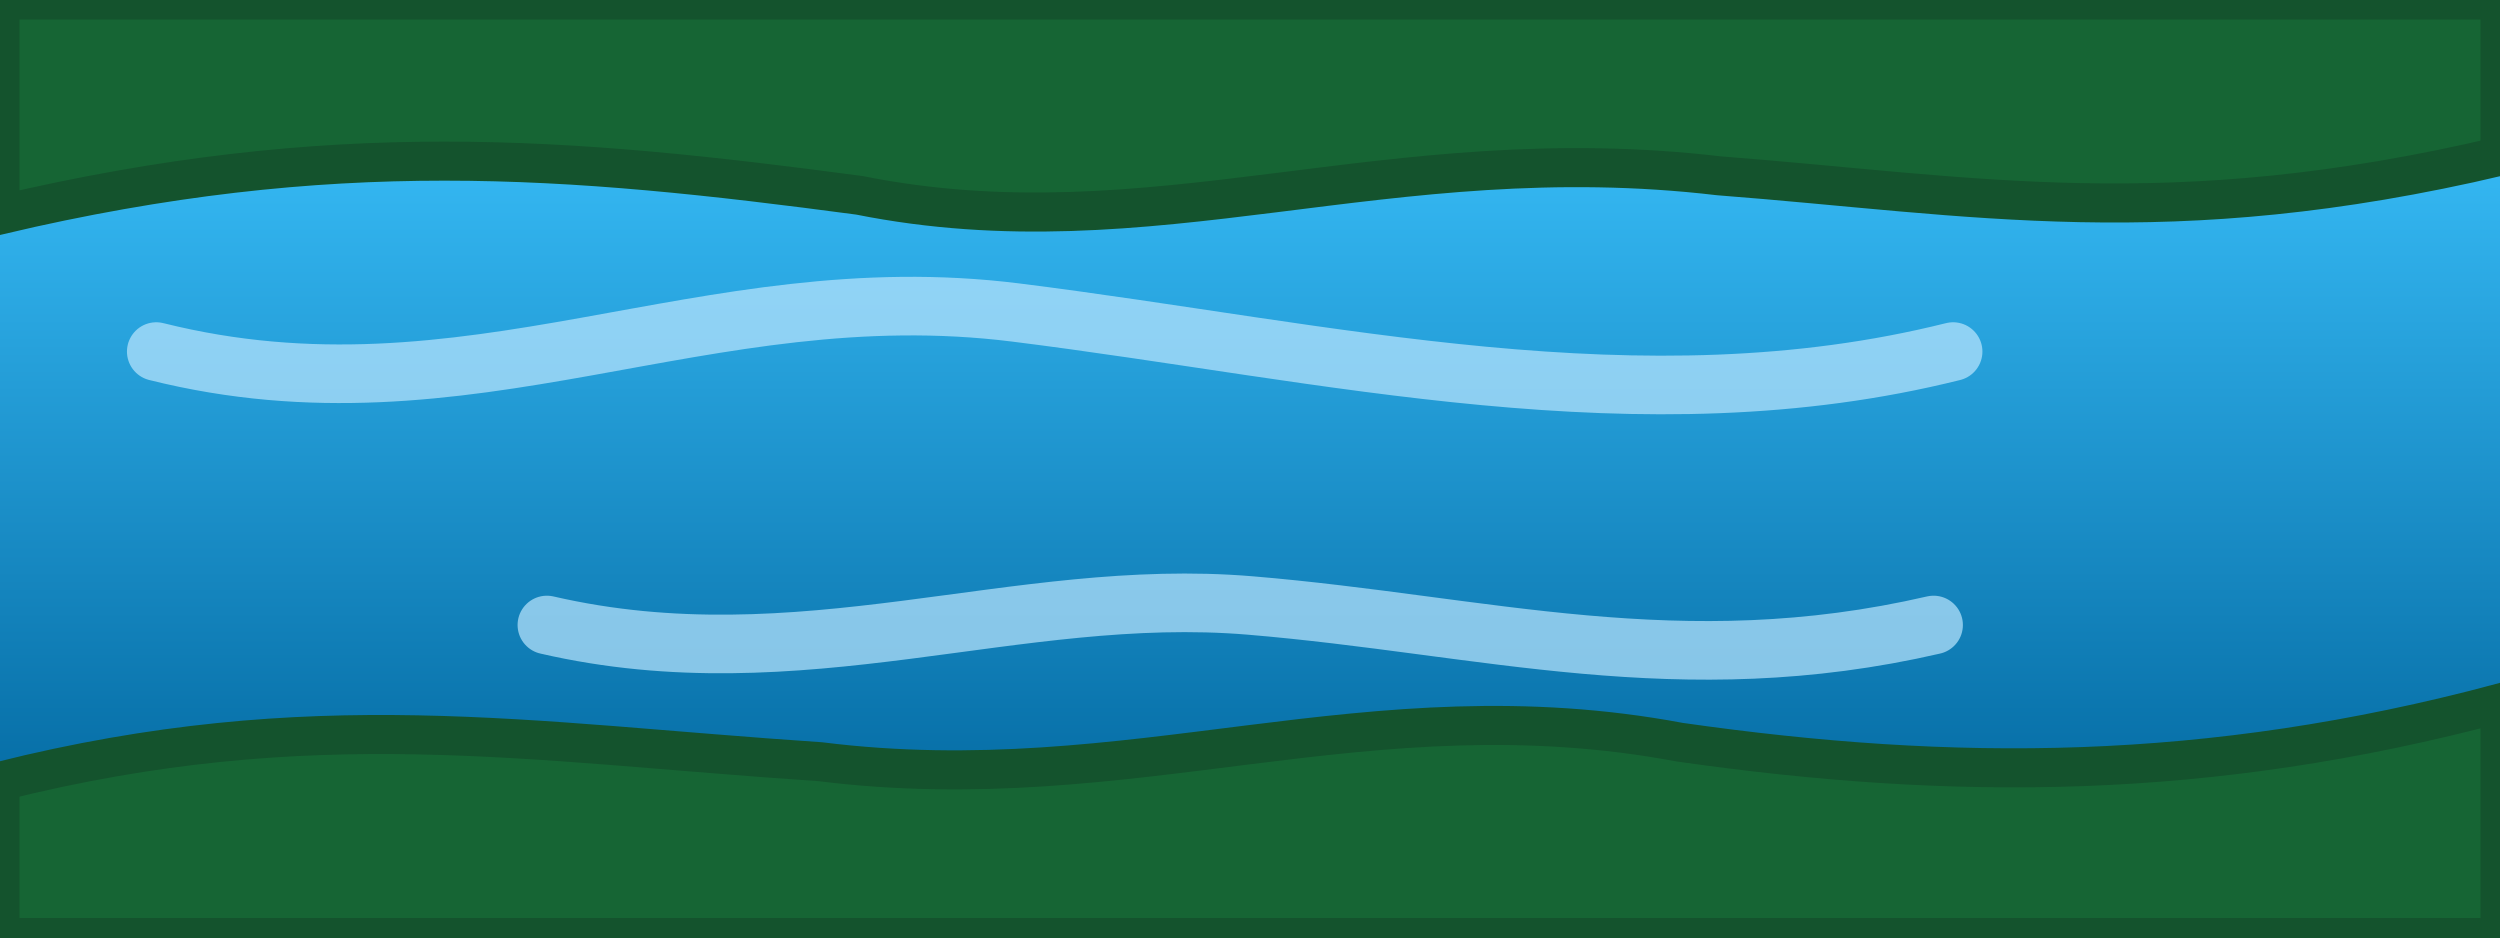
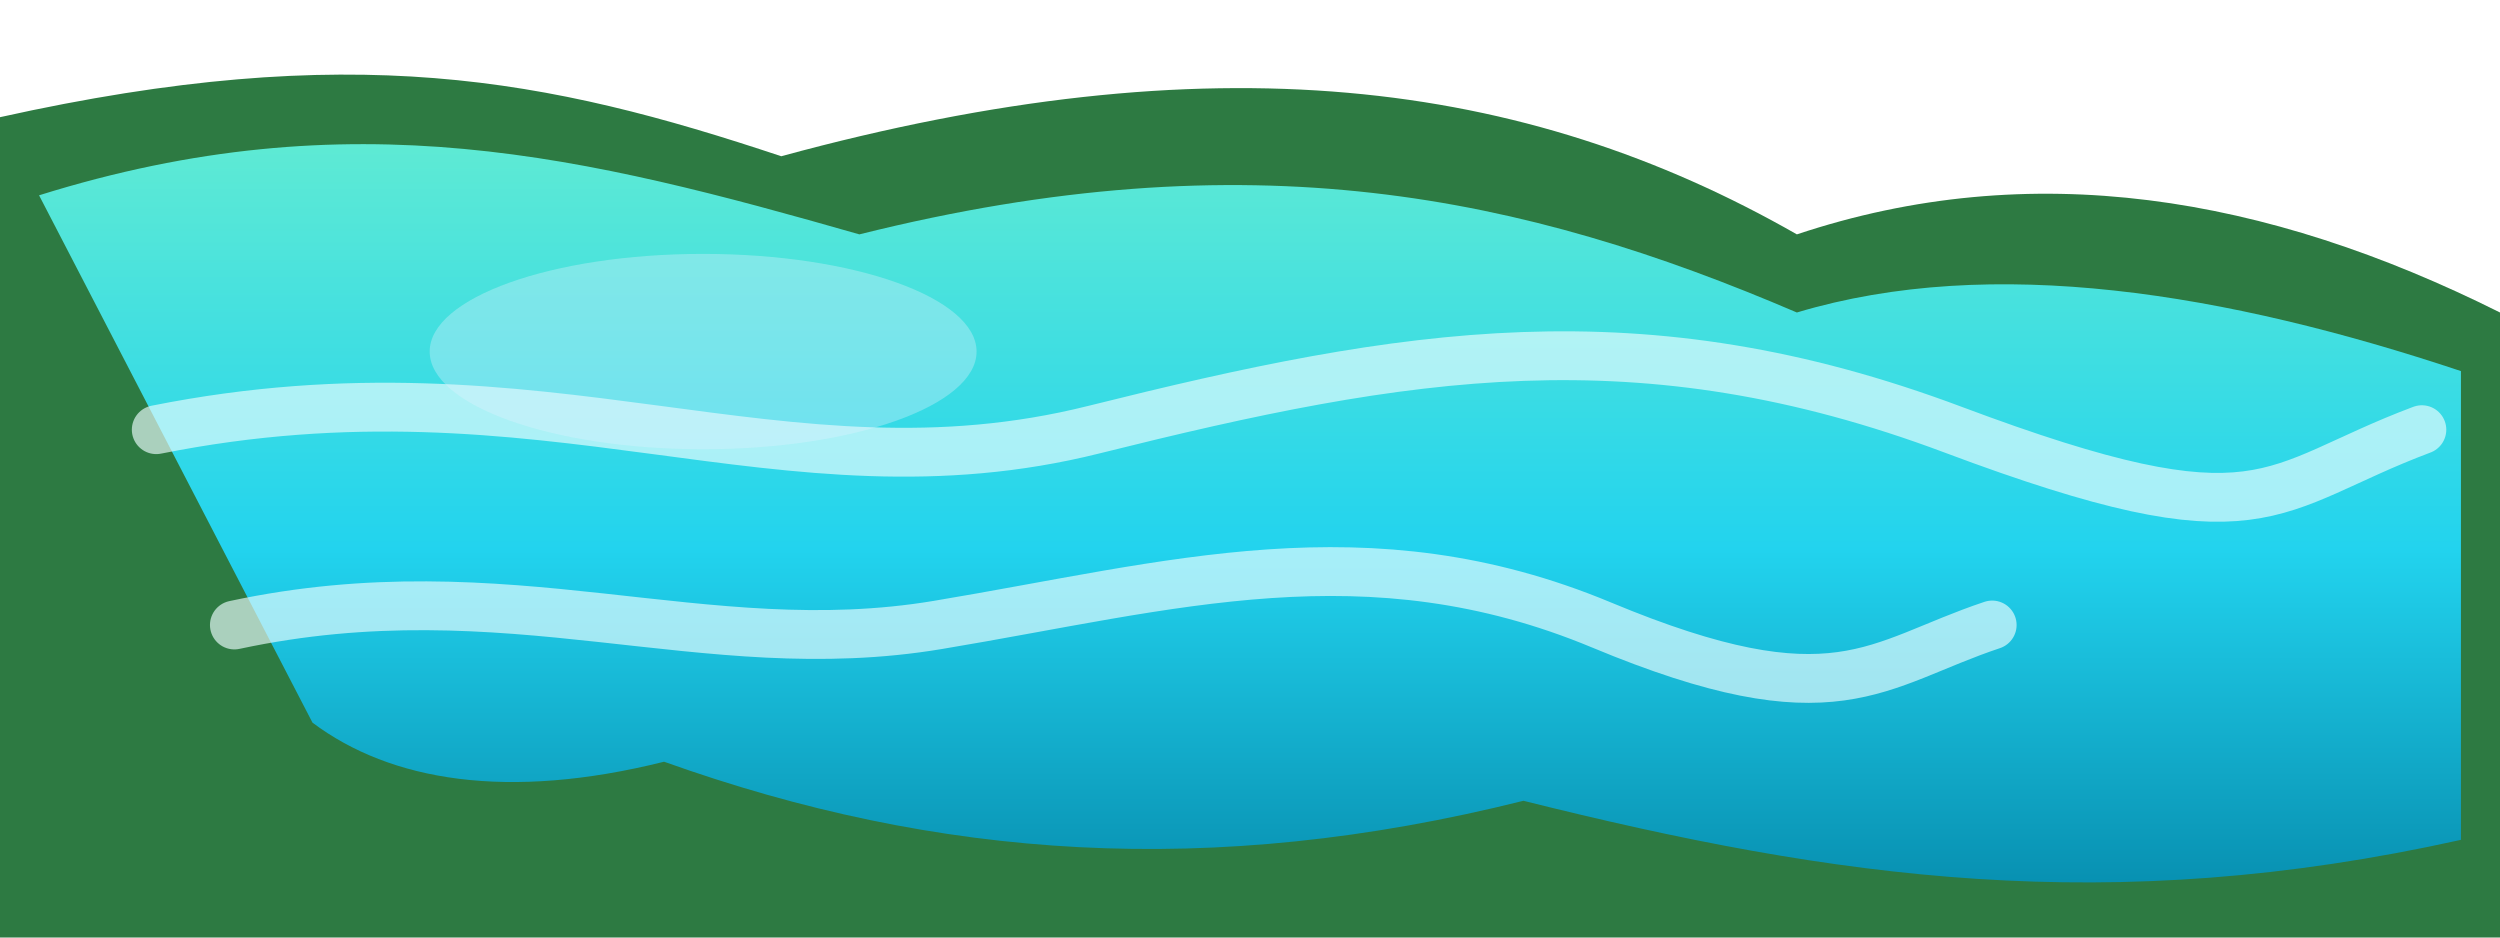
<svg xmlns="http://www.w3.org/2000/svg" viewBox="0 0 128 48" width="128" height="48">
  <defs>
-     <linearGradient id="w" x1="0" y1="0" x2="0" y2="1">
-       <stop offset="0%" stop-color="#38bdf8" />
-       <stop offset="100%" stop-color="#0369a1" />
+     <linearGradient id="water" x1="0" y1="0" x2="0" y2="1">
+       <stop offset="0%" stop-color="#5eead4" />
+       <stop offset="55%" stop-color="#22d3ee" />
+       <stop offset="100%" stop-color="#0891b2" />
    </linearGradient>
  </defs>
-   <path fill="#075985" opacity=".5" d="M0 7h128v34H0z" />
-   <path fill="url(#w)" d="M0 6h128v36H0z" />
-   <path fill="#166534" stroke="#14532d" stroke-width="2" d="M0 0h128v8c-17 4-27 2-40 1-17-2-29 4-44 1C29 8 17 7 0 11zM0 40c16-4 27-2 42-1 16 2 28-4 44-1 14 2 27 2 42-2v12H0z" />
-   <path fill="none" stroke="#bae6fd" stroke-width="3" opacity=".7" stroke-linecap="round" d="M8 18c16 4 28-4 44-2s32 6 48 2M28 32c13 3 24-2 36-1s22 4 35 1" />
+   <path fill="#2d7a42" d="M0 6c18-4 28-2 40 2 22-6 38-4 52 4 12-4 24-2 36 4v32H0z" />
+   <path fill="url(#water)" d="M2 10c16-5 28-2 42 2 20-5 34-2 48 4 10-3 22-1 34 3v24c-18 4-32 2-48-2-16 4-30 3-44-2-8 2-14 1-18-2z" />
+   <path d="M8 22c20-4 32 4 48 0s28-6 44 0 16 3 24 0M12 32c14-3 24 2 36 0s22-5 34 0 14 2 20 0" fill="none" stroke="#ecfeff" stroke-width="2.5" opacity="0.65" stroke-linecap="round" />
+   <ellipse cx="36" cy="18" rx="14" ry="5" fill="#e0f2fe" opacity="0.35" />
</svg>
